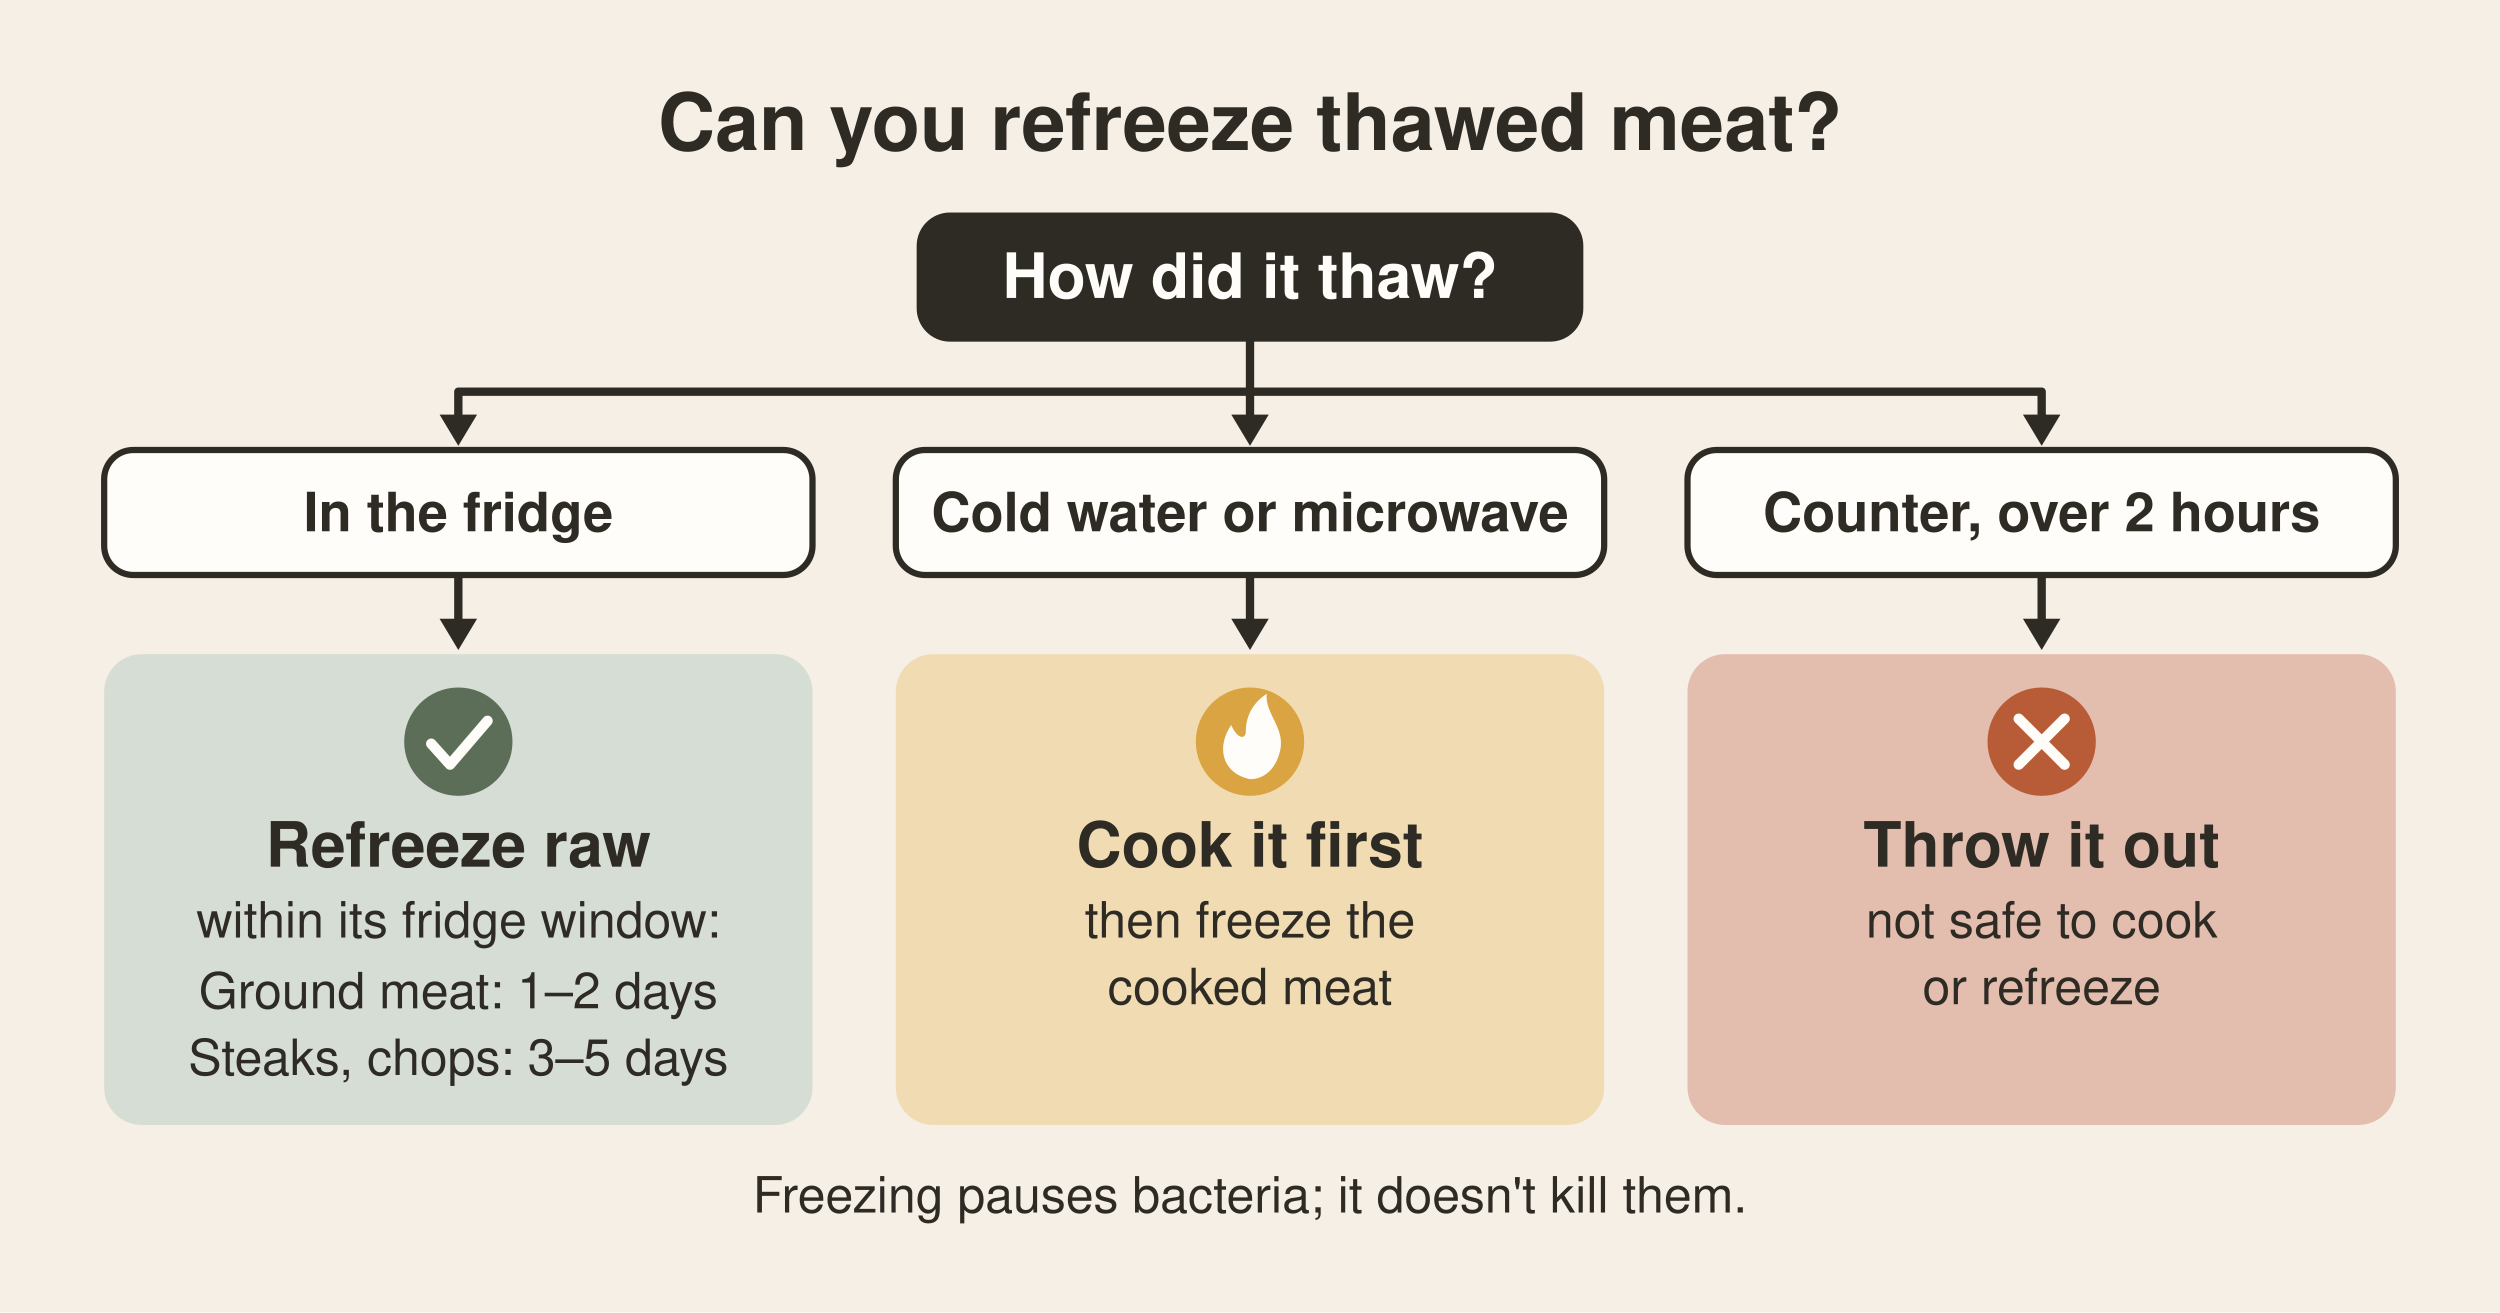
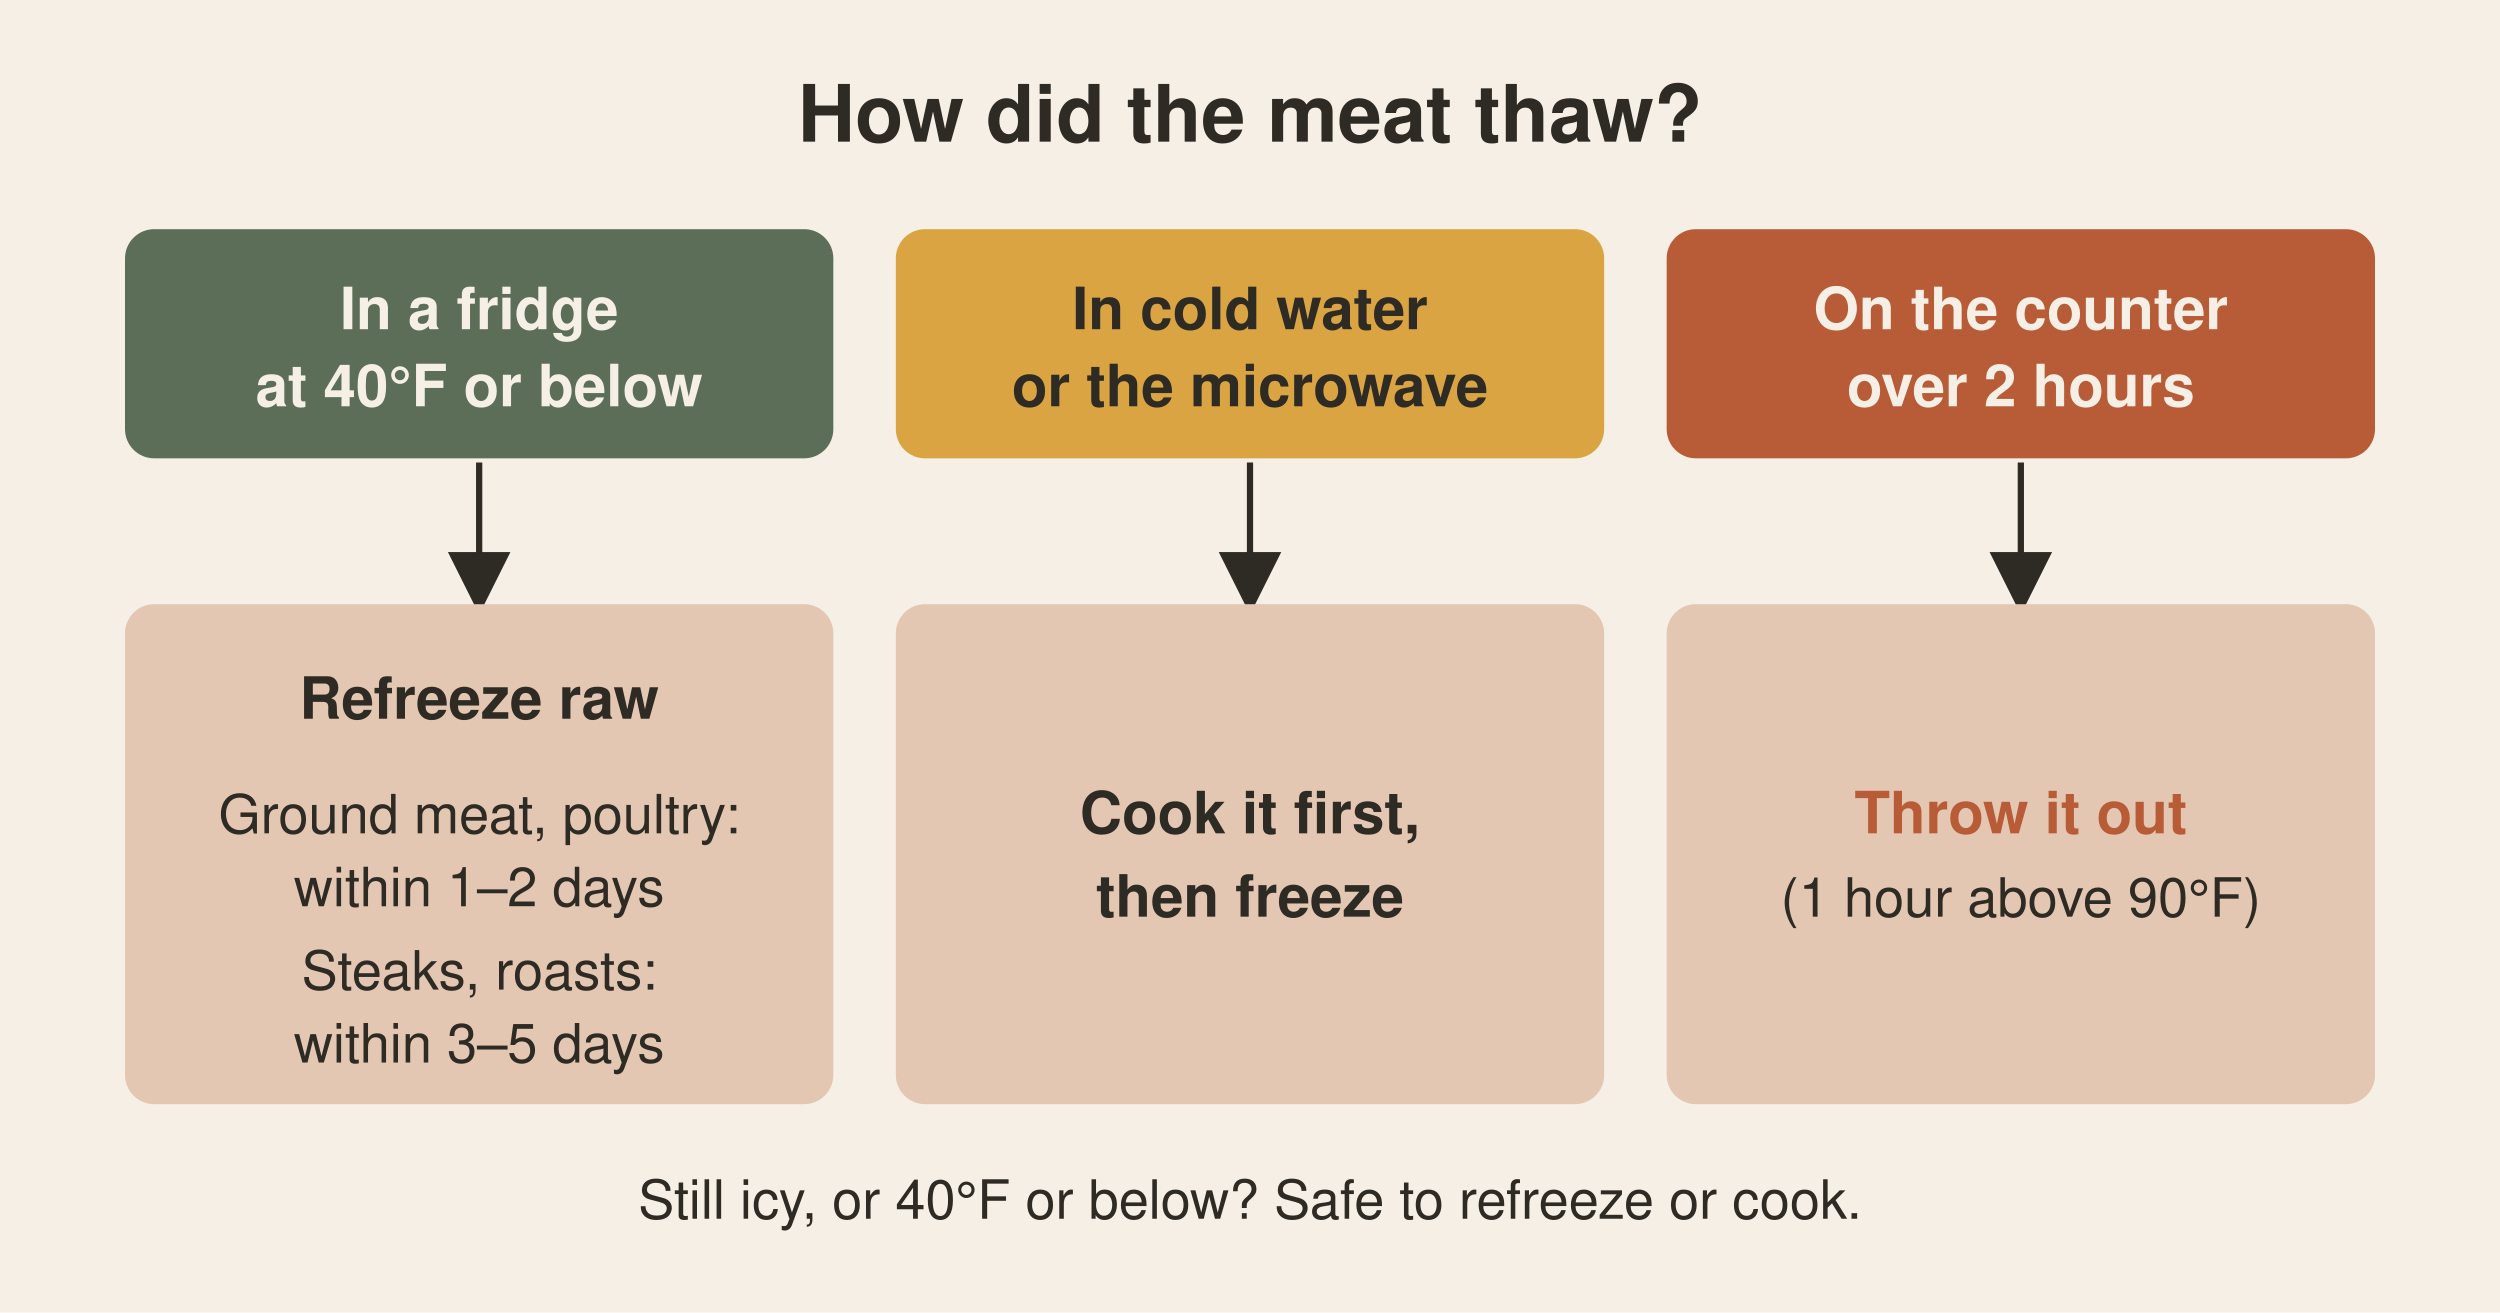
- <svg xmlns="http://www.w3.org/2000/svg" viewBox="0 0 1200 630" width="1200" height="630">
+ <svg xmlns="http://www.w3.org/2000/svg" viewBox="0 0 1200 630">
  <rect width="1200" height="630" fill="#F6EFE6" />
-   <rect x="440" y="102" width="320" height="62" rx="16" fill="#2E2A24" />
-   <g stroke="#2E2A24" stroke-width="4" stroke-linecap="round" fill="none">
-     <path d="M600 164 V188 M220 188 H980 M220 188 V200 M600 188 V200 M980 188 V200" />
-     <line x1="220" y1="276" x2="220" y2="298" />
-     <line x1="600" y1="276" x2="600" y2="298" />
-     <line x1="980" y1="276" x2="980" y2="298" />
-   </g>
-   <g fill="#2E2A24">
-     <polygon points="220,214 211,199 229,199" />
-     <polygon points="600,214 591,199 609,199" />
-     <polygon points="980,214 971,199 989,199" />
-     <polygon points="220,312 211,297 229,297" />
-     <polygon points="600,312 591,297 609,297" />
-     <polygon points="980,312 971,297 989,297" />
-   </g>
-   <g fill="#FFFDF9" stroke="#2E2A24" stroke-width="3">
-     <rect x="50" y="216" width="340" height="60" rx="14" />
-     <rect x="430" y="216" width="340" height="60" rx="14" />
-     <rect x="810" y="216" width="340" height="60" rx="14" />
-   </g>
-   <rect x="50" y="314" width="340" height="226" rx="18" fill="#D6DDD5" />
-   <rect x="430" y="314" width="340" height="226" rx="18" fill="#F0DBB3" />
-   <rect x="810" y="314" width="340" height="226" rx="18" fill="#E3BEAF" />
-   <circle cx="220" cy="356" r="26" fill="#5C6E58" />
-   <path d="M207 357 L216 367 L234 346" fill="none" stroke="#FFFDF9" stroke-width="5" stroke-linecap="round" stroke-linejoin="round" />
-   <circle cx="600" cy="356" r="26" fill="#D9A441" />
-   <path d="M600 374 C586 371 584 358 591 348 C594 355 598 355 598 351 C598 343 602 337 608 333 C607 343 618 350 614 362 C612 369 607 374 600 374 Z" fill="#FFFDF9" />
-   <circle cx="980" cy="356" r="26" fill="#B85C38" />
-   <path d="M969 345 L991 367 M991 345 L969 367" stroke="#FFFDF9" stroke-width="5" stroke-linecap="round" />
-   <g font-family="Helvetica, Arial, sans-serif" text-anchor="middle">
-     <text x="600" y="143" font-size="30" font-weight="bold" fill="#FFFDF9">How did it thaw?</text>
-     <g fill="#2E2A24">
-       <text x="600" y="72" font-size="38" font-weight="bold">Can you refreeze thawed meat?</text>
-       <text x="220" y="255" font-size="26" font-weight="bold">In the fridge</text>
-       <text x="600" y="255" font-size="26" font-weight="bold">Cold water or microwave</text>
-       <text x="980" y="255" font-size="26" font-weight="bold">Counter, over 2 hours</text>
-       <text x="220" y="416" font-size="30" font-weight="bold">Refreeze raw</text>
-       <text x="220" y="450" font-size="24">within its fridge window:</text>
-       <text x="220" y="484" font-size="24">Ground meat: 1–2 days</text>
-       <text x="220" y="516" font-size="24">Steaks, chops: 3–5 days</text>
-       <text x="600" y="416" font-size="30" font-weight="bold">Cook it first</text>
-       <text x="600" y="450" font-size="24">then freeze the</text>
-       <text x="600" y="482" font-size="24">cooked meat</text>
-       <text x="980" y="416" font-size="30" font-weight="bold">Throw it out</text>
-       <text x="980" y="450" font-size="24">not safe to cook</text>
-       <text x="980" y="482" font-size="24">or refreeze</text>
-       <text x="600" y="582" font-size="24">Freezing pauses bacteria; it doesn't kill them.</text>
-     </g>
-   </g>
+   <defs>
+     <marker id="a" markerWidth="10" markerHeight="10" refX="5" refY="5" orient="auto">
+       <path d="M0,0 L10,5 L0,10 z" fill="#2E2A24" />
+     </marker>
+   </defs>
+   <text x="600" y="68" font-family="Helvetica, Arial, sans-serif" font-size="38" font-weight="bold" fill="#2E2A24" text-anchor="middle">How did the meat thaw?</text>
+   <rect x="60" y="110" width="340" height="110" rx="14" fill="#5C6E58" />
+   <text x="230" y="158" font-family="Helvetica, Arial, sans-serif" font-size="28" font-weight="bold" fill="#F6EFE6" text-anchor="middle">In a fridge</text>
+   <text x="230" y="195" font-family="Helvetica, Arial, sans-serif" font-size="28" font-weight="bold" fill="#F6EFE6" text-anchor="middle">at 40°F or below</text>
+   <rect x="430" y="110" width="340" height="110" rx="14" fill="#D9A441" />
+   <text x="600" y="158" font-family="Helvetica, Arial, sans-serif" font-size="28" font-weight="bold" fill="#2E2A24" text-anchor="middle">In cold water</text>
+   <text x="600" y="195" font-family="Helvetica, Arial, sans-serif" font-size="28" font-weight="bold" fill="#2E2A24" text-anchor="middle">or the microwave</text>
+   <rect x="800" y="110" width="340" height="110" rx="14" fill="#B85C38" />
+   <text x="970" y="158" font-family="Helvetica, Arial, sans-serif" font-size="28" font-weight="bold" fill="#F6EFE6" text-anchor="middle">On the counter</text>
+   <text x="970" y="195" font-family="Helvetica, Arial, sans-serif" font-size="28" font-weight="bold" fill="#F6EFE6" text-anchor="middle">over 2 hours</text>
+   <line x1="230" y1="222" x2="230" y2="280" stroke="#2E2A24" stroke-width="3" marker-end="url(#a)" />
+   <line x1="600" y1="222" x2="600" y2="280" stroke="#2E2A24" stroke-width="3" marker-end="url(#a)" />
+   <line x1="970" y1="222" x2="970" y2="280" stroke="#2E2A24" stroke-width="3" marker-end="url(#a)" />
+   <rect x="60" y="290" width="340" height="240" rx="14" fill="#E4C7B2" />
+   <text x="230" y="345" font-family="Helvetica, Arial, sans-serif" font-size="28" font-weight="bold" fill="#2E2A24" text-anchor="middle">Refreeze raw</text>
+   <text x="230" y="400" font-family="Helvetica, Arial, sans-serif" font-size="26" fill="#2E2A24" text-anchor="middle">Ground meat, poultry:</text>
+   <text x="230" y="435" font-family="Helvetica, Arial, sans-serif" font-size="26" fill="#2E2A24" text-anchor="middle">within 1–2 days</text>
+   <text x="230" y="475" font-family="Helvetica, Arial, sans-serif" font-size="26" fill="#2E2A24" text-anchor="middle">Steaks, roasts:</text>
+   <text x="230" y="510" font-family="Helvetica, Arial, sans-serif" font-size="26" fill="#2E2A24" text-anchor="middle">within 3–5 days</text>
+   <rect x="430" y="290" width="340" height="240" rx="14" fill="#E4C7B2" />
+   <text x="600" y="400" font-family="Helvetica, Arial, sans-serif" font-size="28" font-weight="bold" fill="#2E2A24" text-anchor="middle">Cook it first,</text>
+   <text x="600" y="440" font-family="Helvetica, Arial, sans-serif" font-size="28" font-weight="bold" fill="#2E2A24" text-anchor="middle">then freeze</text>
+   <rect x="800" y="290" width="340" height="240" rx="14" fill="#E4C7B2" />
+   <text x="970" y="400" font-family="Helvetica, Arial, sans-serif" font-size="28" font-weight="bold" fill="#B85C38" text-anchor="middle">Throw it out</text>
+   <text x="970" y="440" font-family="Helvetica, Arial, sans-serif" font-size="26" fill="#2E2A24" text-anchor="middle">(1 hour above 90°F)</text>
+   <text x="600" y="585" font-family="Helvetica, Arial, sans-serif" font-size="26" fill="#2E2A24" text-anchor="middle">Still icy, or 40°F or below? Safe to refreeze or cook.</text>
</svg>
